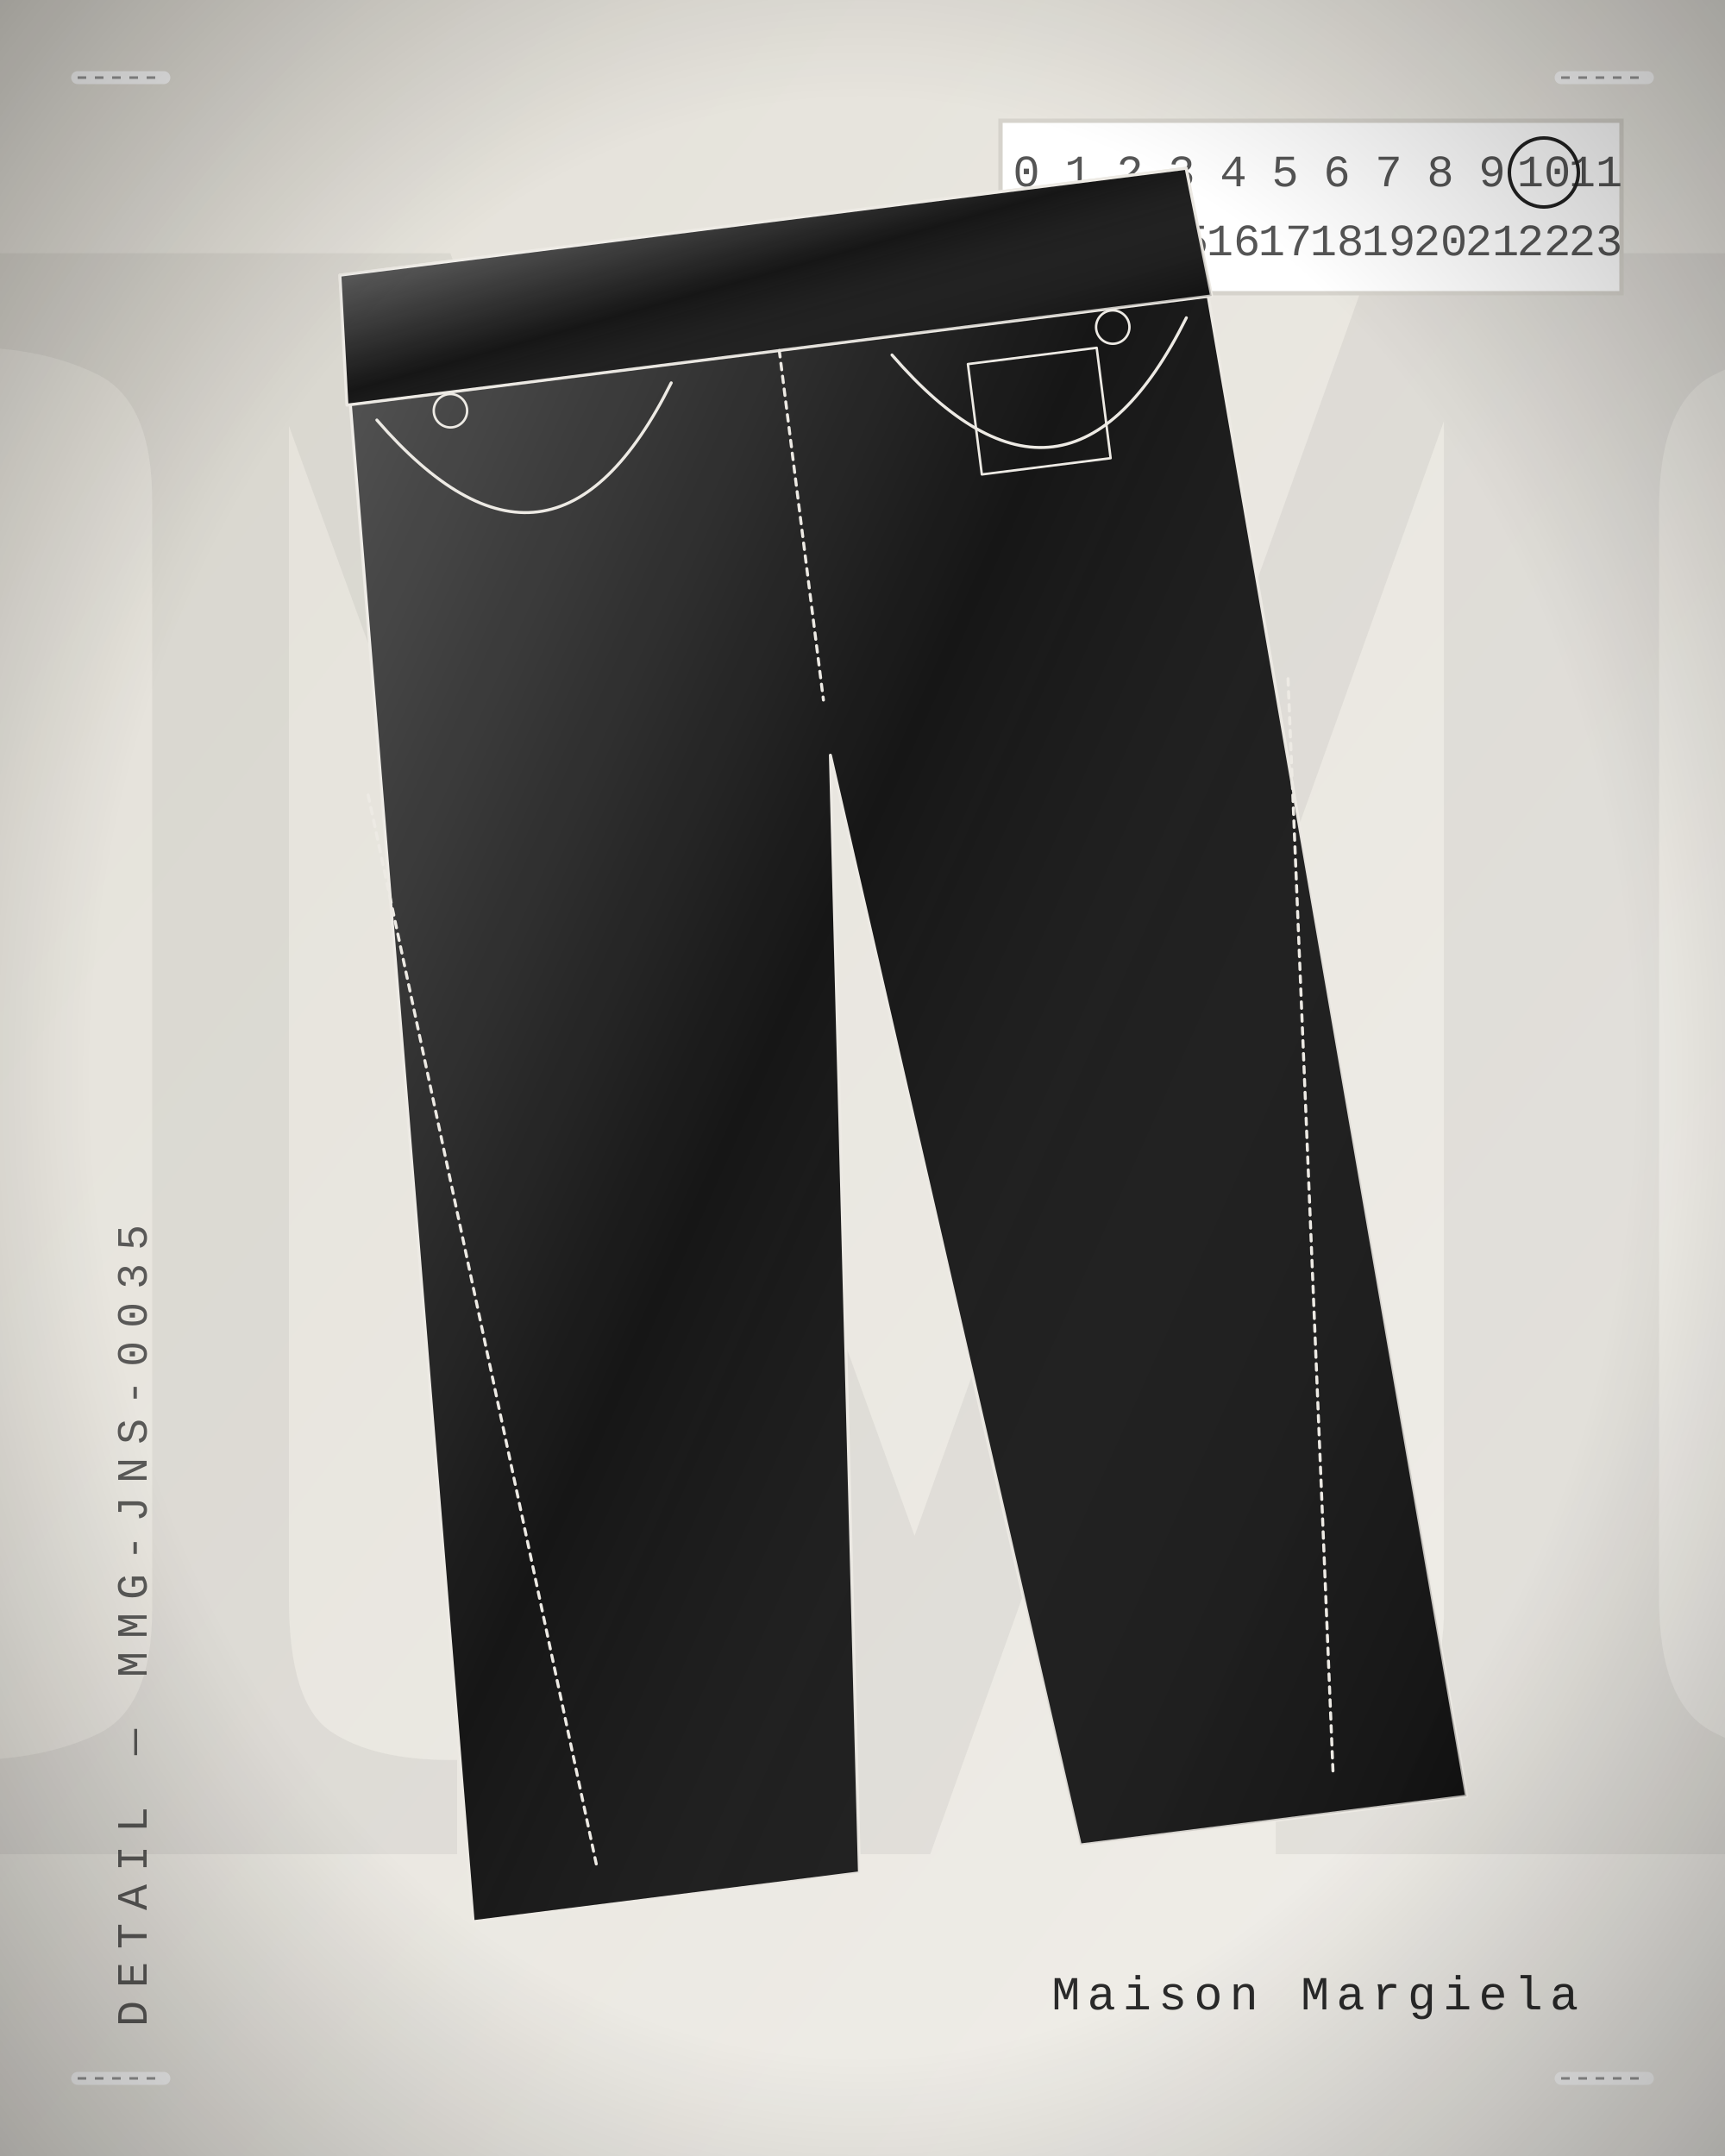
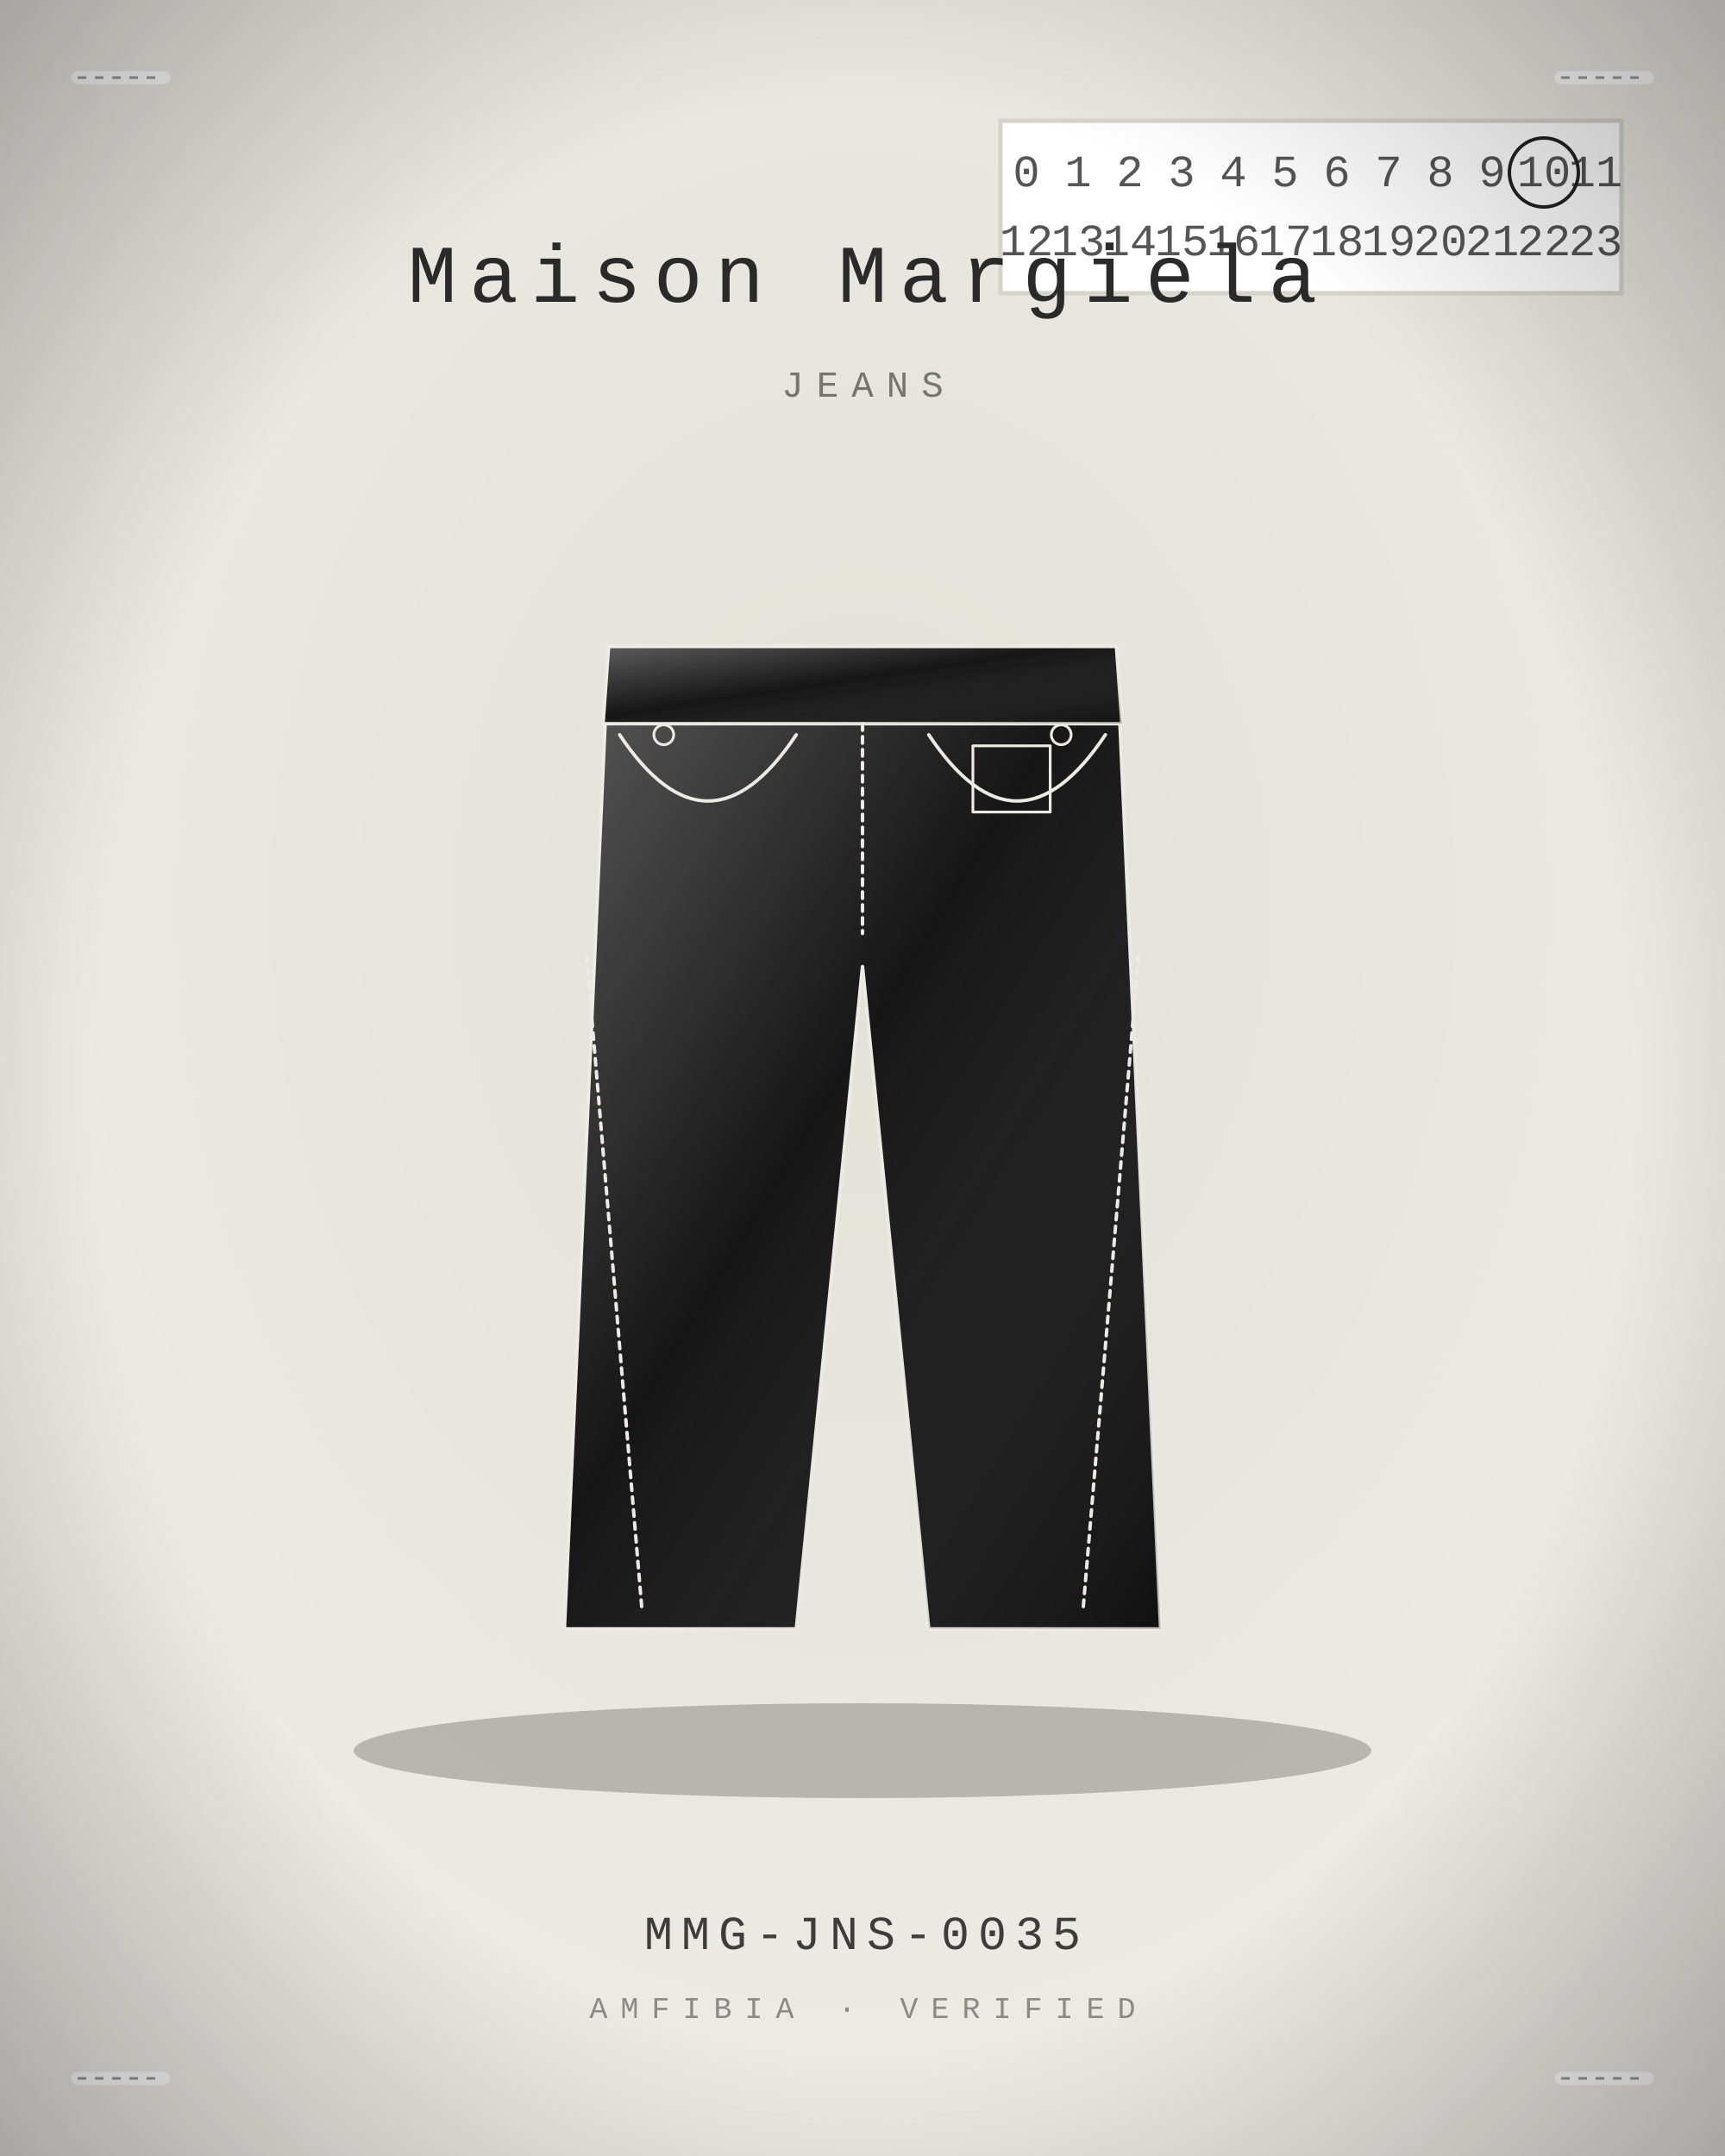
<svg xmlns="http://www.w3.org/2000/svg" viewBox="0 0 400 500" width="800" height="1000">
  <defs>
    <radialGradient id="bg" cx="50%" cy="42%" r="80%">
      <stop offset="0" stop-color="#E3E0D8" />
      <stop offset="1" stop-color="#F1EFEA" />
    </radialGradient>
    <linearGradient id="bgd" x1="0" y1="0" x2="1" y2="1">
      <stop offset="0" stop-color="#E3E0D8" />
      <stop offset="1" stop-color="#F1EFEA" />
    </linearGradient>
    <linearGradient id="sheen" x1="0" y1="0" x2="1" y2="1">
      <stop offset="0" stop-color="#fff" stop-opacity=".30" />
      <stop offset=".45" stop-color="#fff" stop-opacity="0" />
      <stop offset="1" stop-color="#000" stop-opacity=".22" />
    </linearGradient>
    <linearGradient id="multi" x1="0" y1="0" x2="1" y2="1">
      <stop offset="0" stop-color="#B3122E" />
      <stop offset=".35" stop-color="#C9A227" />
      <stop offset=".7" stop-color="#2F5D46" />
      <stop offset="1" stop-color="#3557A0" />
    </linearGradient>
    <radialGradient id="vig" cx="50%" cy="50%" r="75%">
      <stop offset=".6" stop-color="#000" stop-opacity="0" />
      <stop offset="1" stop-color="#000" stop-opacity=".35" />
    </radialGradient>
  </defs>
-   <rect width="400" height="500" fill="url(#bgd)" />
-   <text x="210" y="430" text-anchor="middle" font-family="Georgia, serif" font-size="520" fill="#2A2A2A" opacity="0.06">M</text>
+   <rect width="400" height="500" fill="url(#bg)" />
  <path d="M18 18 l20 0" stroke="#FFFFFF" stroke-width="3" stroke-linecap="round" />
  <path d="M18 18 l20 0" stroke="#999" stroke-width="0.6" stroke-dasharray="2 2" />
  <path d="M362 18 l20 0" stroke="#FFFFFF" stroke-width="3" stroke-linecap="round" />
  <path d="M362 18 l20 0" stroke="#999" stroke-width="0.6" stroke-dasharray="2 2" />
  <path d="M18 482 l20 0" stroke="#FFFFFF" stroke-width="3" stroke-linecap="round" />
  <path d="M18 482 l20 0" stroke="#999" stroke-width="0.6" stroke-dasharray="2 2" />
  <path d="M362 482 l20 0" stroke="#FFFFFF" stroke-width="3" stroke-linecap="round" />
  <path d="M362 482 l20 0" stroke="#999" stroke-width="0.6" stroke-dasharray="2 2" />
  <g transform="translate(232 28)">
    <rect width="144" height="40" fill="#FFFFFF" stroke="#D6D3CC" />
    <g font-family="'Courier New', monospace" font-size="10.4" fill="#555">
      <text x="6" y="15.2" text-anchor="middle">0</text>
      <text x="18" y="15.2" text-anchor="middle">1</text>
      <text x="30" y="15.2" text-anchor="middle">2</text>
      <text x="42" y="15.2" text-anchor="middle">3</text>
      <text x="54" y="15.2" text-anchor="middle">4</text>
      <text x="66" y="15.2" text-anchor="middle">5</text>
      <text x="78" y="15.2" text-anchor="middle">6</text>
      <text x="90" y="15.2" text-anchor="middle">7</text>
      <text x="102" y="15.2" text-anchor="middle">8</text>
      <text x="114" y="15.2" text-anchor="middle">9</text>
      <text x="126" y="15.2" text-anchor="middle">10</text>
      <text x="138" y="15.2" text-anchor="middle">11</text>
      <text x="6" y="31.2" text-anchor="middle">12</text>
      <text x="18" y="31.2" text-anchor="middle">13</text>
      <text x="30" y="31.2" text-anchor="middle">14</text>
      <text x="42" y="31.2" text-anchor="middle">15</text>
      <text x="54" y="31.2" text-anchor="middle">16</text>
      <text x="66" y="31.2" text-anchor="middle">17</text>
      <text x="78" y="31.2" text-anchor="middle">18</text>
      <text x="90" y="31.2" text-anchor="middle">19</text>
      <text x="102" y="31.2" text-anchor="middle">20</text>
      <text x="114" y="31.2" text-anchor="middle">21</text>
      <text x="126" y="31.2" text-anchor="middle">22</text>
      <text x="138" y="31.2" text-anchor="middle">23</text>
    </g>
    <circle cx="126" cy="12" r="8" fill="none" stroke="#222" stroke-width="0.8" />
  </g>
-   <g transform="rotate(-7.2 200 250) translate(-13 20) scale(2.15)">
-     <path d="M54 14 L146 14 L154 192 L112 192 L100 72 L88 192 L46 192 Z" fill="#161616" stroke="#EDEAE4" stroke-width="1.4" stroke-linejoin="round" stroke-linecap="round" vector-effect="non-scaling-stroke" />
+   <ellipse cx="200" cy="406" rx="118" ry="11" fill="#000" opacity="0.22" />
+   <g transform="translate(72 132) scale(1.28)">
+     <path d="M54 14 L146 14 L154 192 L112 192 L100 72 L88 192 L46 192 Z" fill="#161616" stroke="#EDEAE4" stroke-width="1.6" stroke-linejoin="round" stroke-linecap="round" vector-effect="non-scaling-stroke" />
    <path d="M54 14 L146 14 L154 192 L112 192 L100 72 L88 192 L46 192 Z" fill="url(#sheen)" stroke="none" />
-     <path d="M54 14 L146 14 L147 28 L53 28 Z" fill="#161616" stroke="#EDEAE4" stroke-width="1.4" stroke-linejoin="round" stroke-linecap="round" vector-effect="non-scaling-stroke" />
+     <path d="M54 14 L146 14 L147 28 L53 28 Z" fill="#161616" stroke="#EDEAE4" stroke-width="1.6" stroke-linejoin="round" stroke-linecap="round" vector-effect="non-scaling-stroke" />
    <path d="M54 14 L146 14 L147 28 L53 28 Z" fill="url(#sheen)" stroke="none" />
-     <path d="M56 30 Q72 54 88 30 M144 30 Q128 54 112 30" fill="none" stroke="#EDEAE4" stroke-width="1.4" stroke-linejoin="round" stroke-linecap="round" vector-effect="non-scaling-stroke" />
-     <path d="M120 32 L134 32 L134 44 L120 44 Z" fill="none" stroke="#EDEAE4" stroke-width="1.12" stroke-linejoin="round" stroke-linecap="round" vector-effect="non-scaling-stroke" />
-     <path d="M50 70 L60 188 M150 70 L140 188 M100 28 L100 66" fill="none" stroke="#EDEAE4" stroke-width="1.4" stroke-dasharray="3 3" stroke-linejoin="round" stroke-linecap="round" vector-effect="non-scaling-stroke" />
-     <path d="M64 30 m-1.8 0 a1.8 1.8 0 1 0 3.6 0 a1.8 1.8 0 1 0 -3.6 0 M136 30 m-1.8 0 a1.8 1.8 0 1 0 3.6 0 a1.8 1.8 0 1 0 -3.6 0" fill="none" stroke="#EDEAE4" stroke-width="1.12" stroke-linejoin="round" stroke-linecap="round" vector-effect="non-scaling-stroke" />
-   </g>
-   <g transform="translate(34 470) rotate(-90)">
-     <text x="0" y="0" text-anchor="start" font-family="'Courier New', Courier, monospace" font-size="10" letter-spacing="3" fill="#2A2A2A" opacity="0.75">DETAIL — MMG-JNS-0035</text>
+     <path d="M56 30 Q72 54 88 30 M144 30 Q128 54 112 30" fill="none" stroke="#EDEAE4" stroke-width="1.6" stroke-linejoin="round" stroke-linecap="round" vector-effect="non-scaling-stroke" />
+     <path d="M120 32 L134 32 L134 44 L120 44 Z" fill="none" stroke="#EDEAE4" stroke-width="1.28" stroke-linejoin="round" stroke-linecap="round" vector-effect="non-scaling-stroke" />
+     <path d="M50 70 L60 188 M150 70 L140 188 M100 28 L100 66" fill="none" stroke="#EDEAE4" stroke-width="1.6" stroke-dasharray="3 3" stroke-linejoin="round" stroke-linecap="round" vector-effect="non-scaling-stroke" />
+     <path d="M64 30 m-1.8 0 a1.8 1.8 0 1 0 3.6 0 a1.8 1.8 0 1 0 -3.6 0 M136 30 m-1.8 0 a1.8 1.8 0 1 0 3.6 0 a1.8 1.8 0 1 0 -3.6 0" fill="none" stroke="#EDEAE4" stroke-width="1.28" stroke-linejoin="round" stroke-linecap="round" vector-effect="non-scaling-stroke" />
  </g>
  <g>
-     <text x="366" y="466" text-anchor="end" font-size="11" fill="#2A2A2A" font-family="'Courier New', Courier, monospace" font-weight="400" letter-spacing="1.65">Maison Margiela</text>
+     <text x="200" y="70" text-anchor="middle" font-size="19" fill="#2A2A2A" font-family="'Courier New', Courier, monospace" font-weight="400" letter-spacing="2.85">Maison Margiela</text>
  </g>
+   <text x="200" y="92" text-anchor="middle" font-family="'Courier New', Courier, monospace" font-size="8.5" letter-spacing="3" fill="#2A2A2A" opacity="0.6">JEANS</text>
+   <text x="200" y="452" text-anchor="middle" font-family="'Courier New', Courier, monospace" font-size="11" letter-spacing="2" fill="#2A2A2A" opacity="0.9">MMG-JNS-0035</text>
+   <text x="200" y="468" text-anchor="middle" font-family="'Courier New', Courier, monospace" font-size="7" letter-spacing="3" fill="#2A2A2A" opacity="0.5">AMFIBIA · VERIFIED</text>
  <rect width="400" height="500" fill="url(#vig)" />
</svg>
